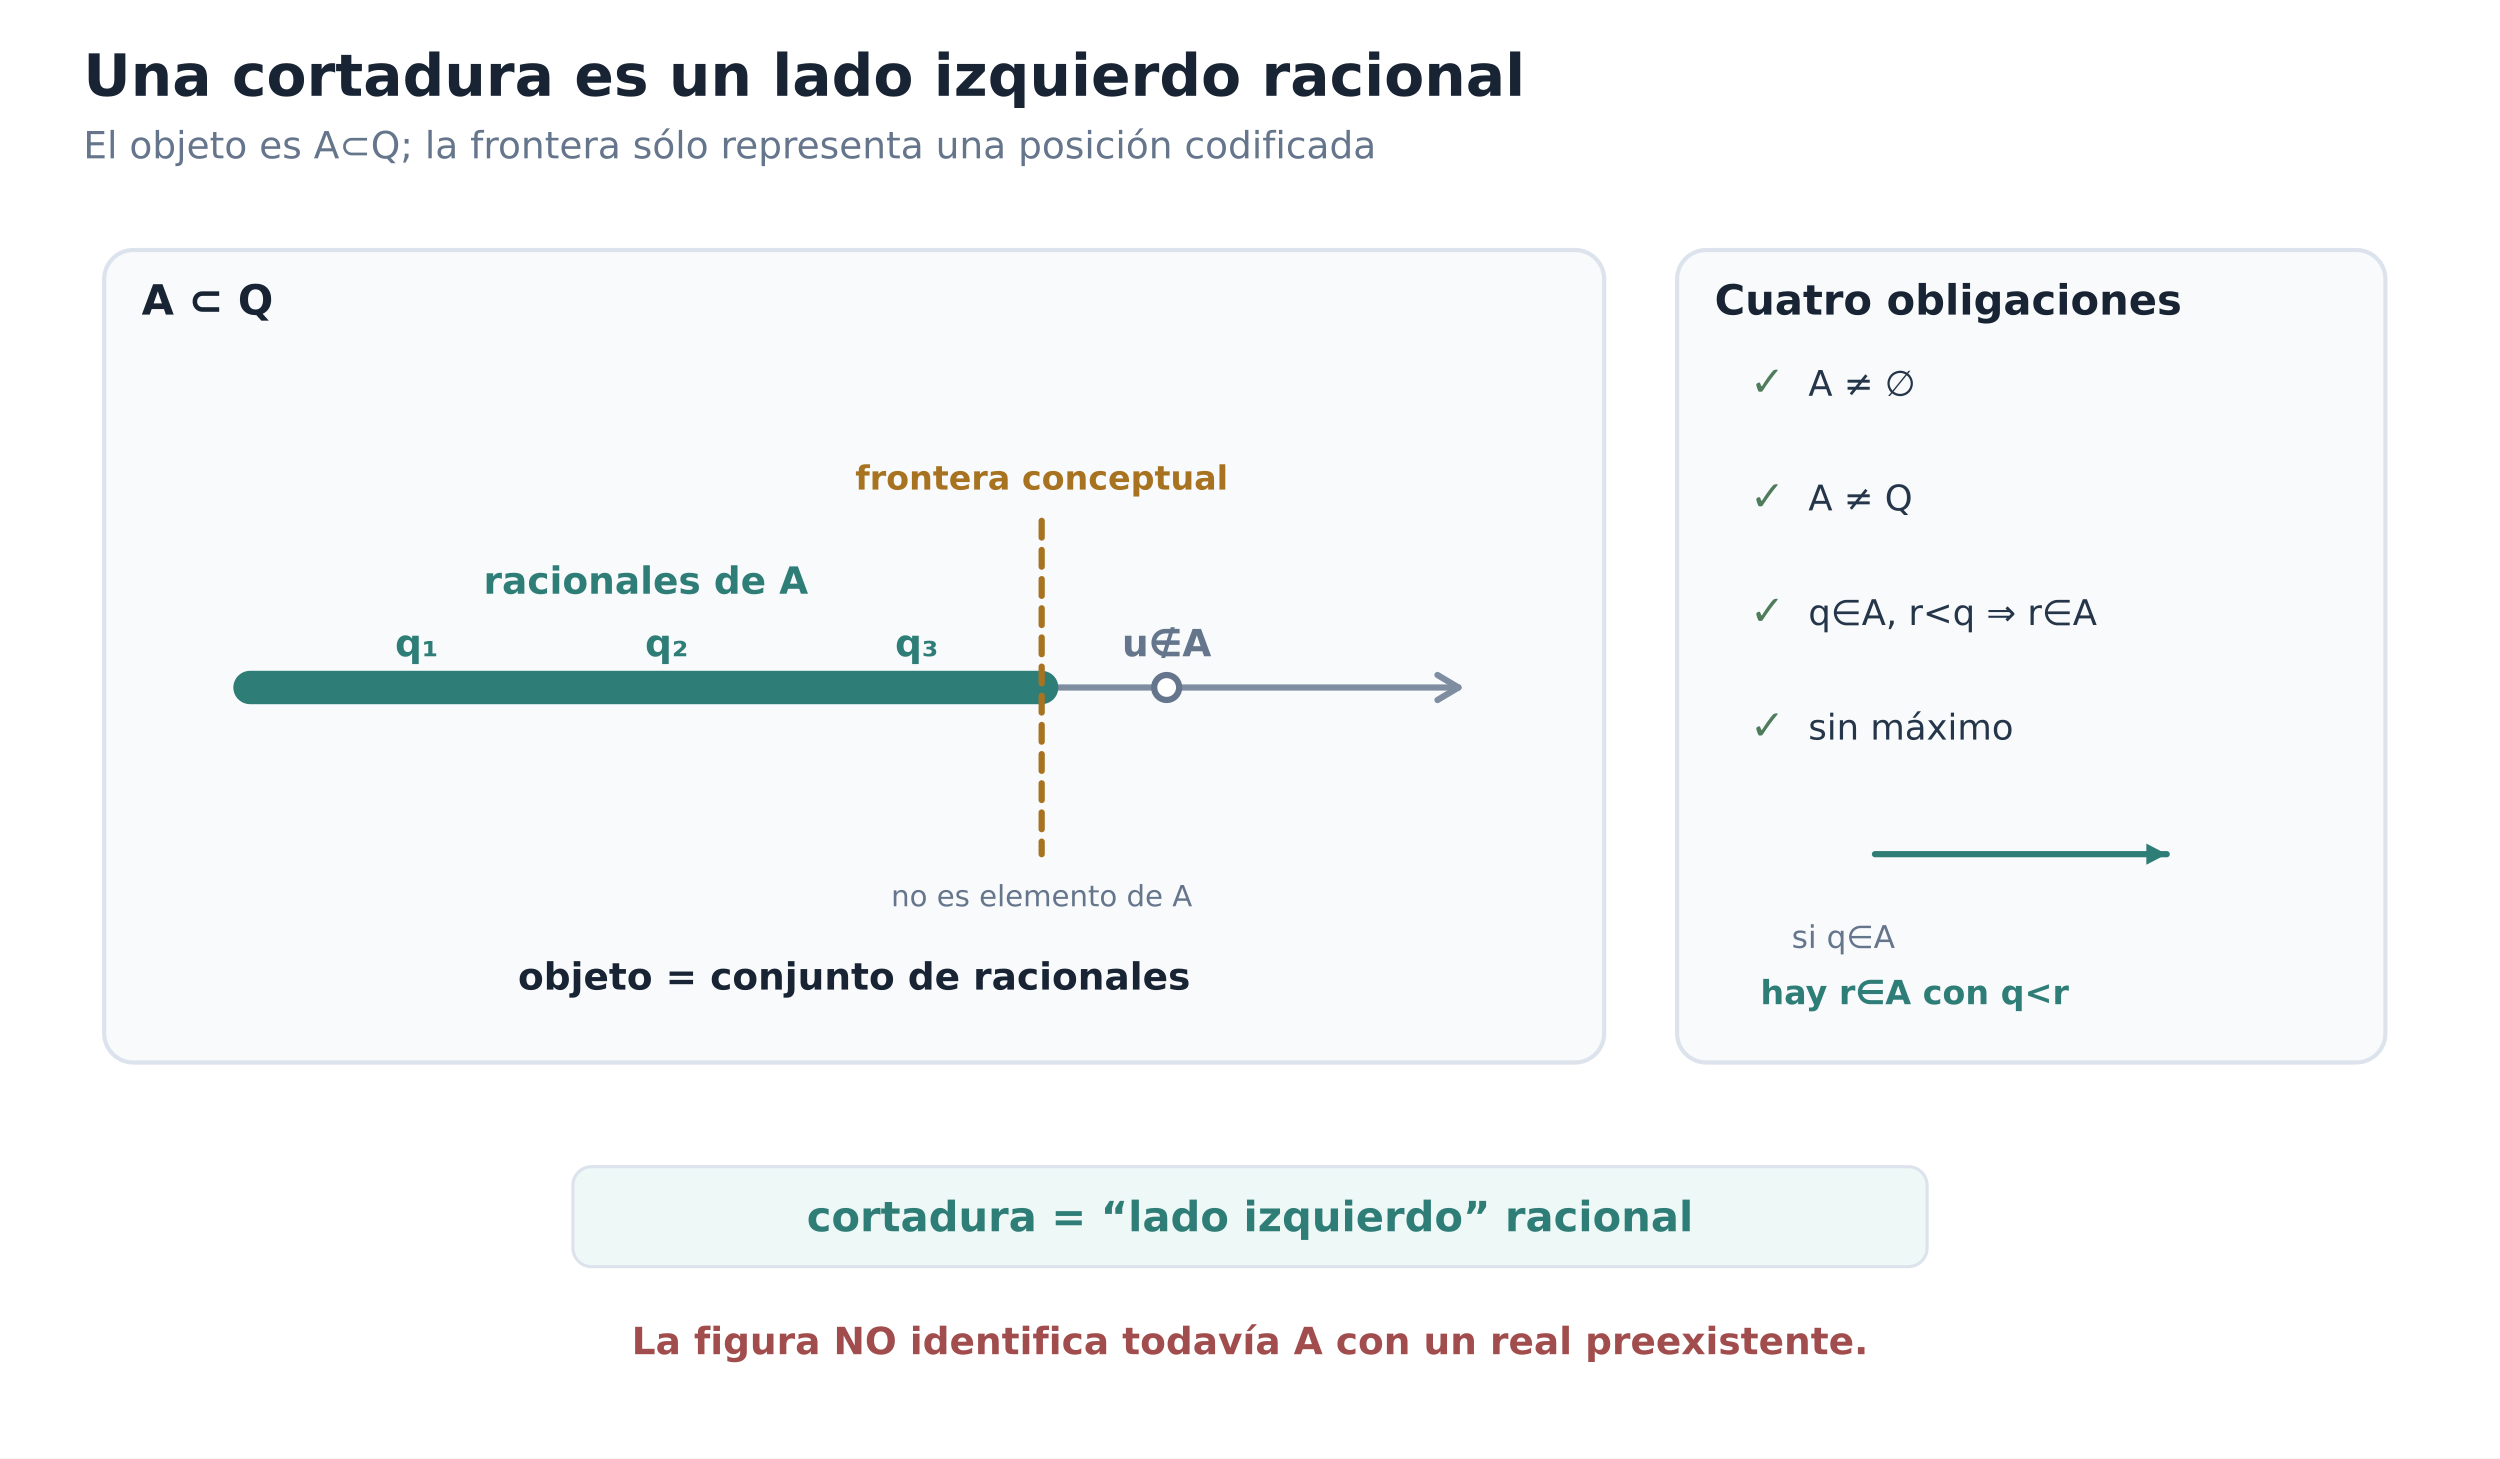
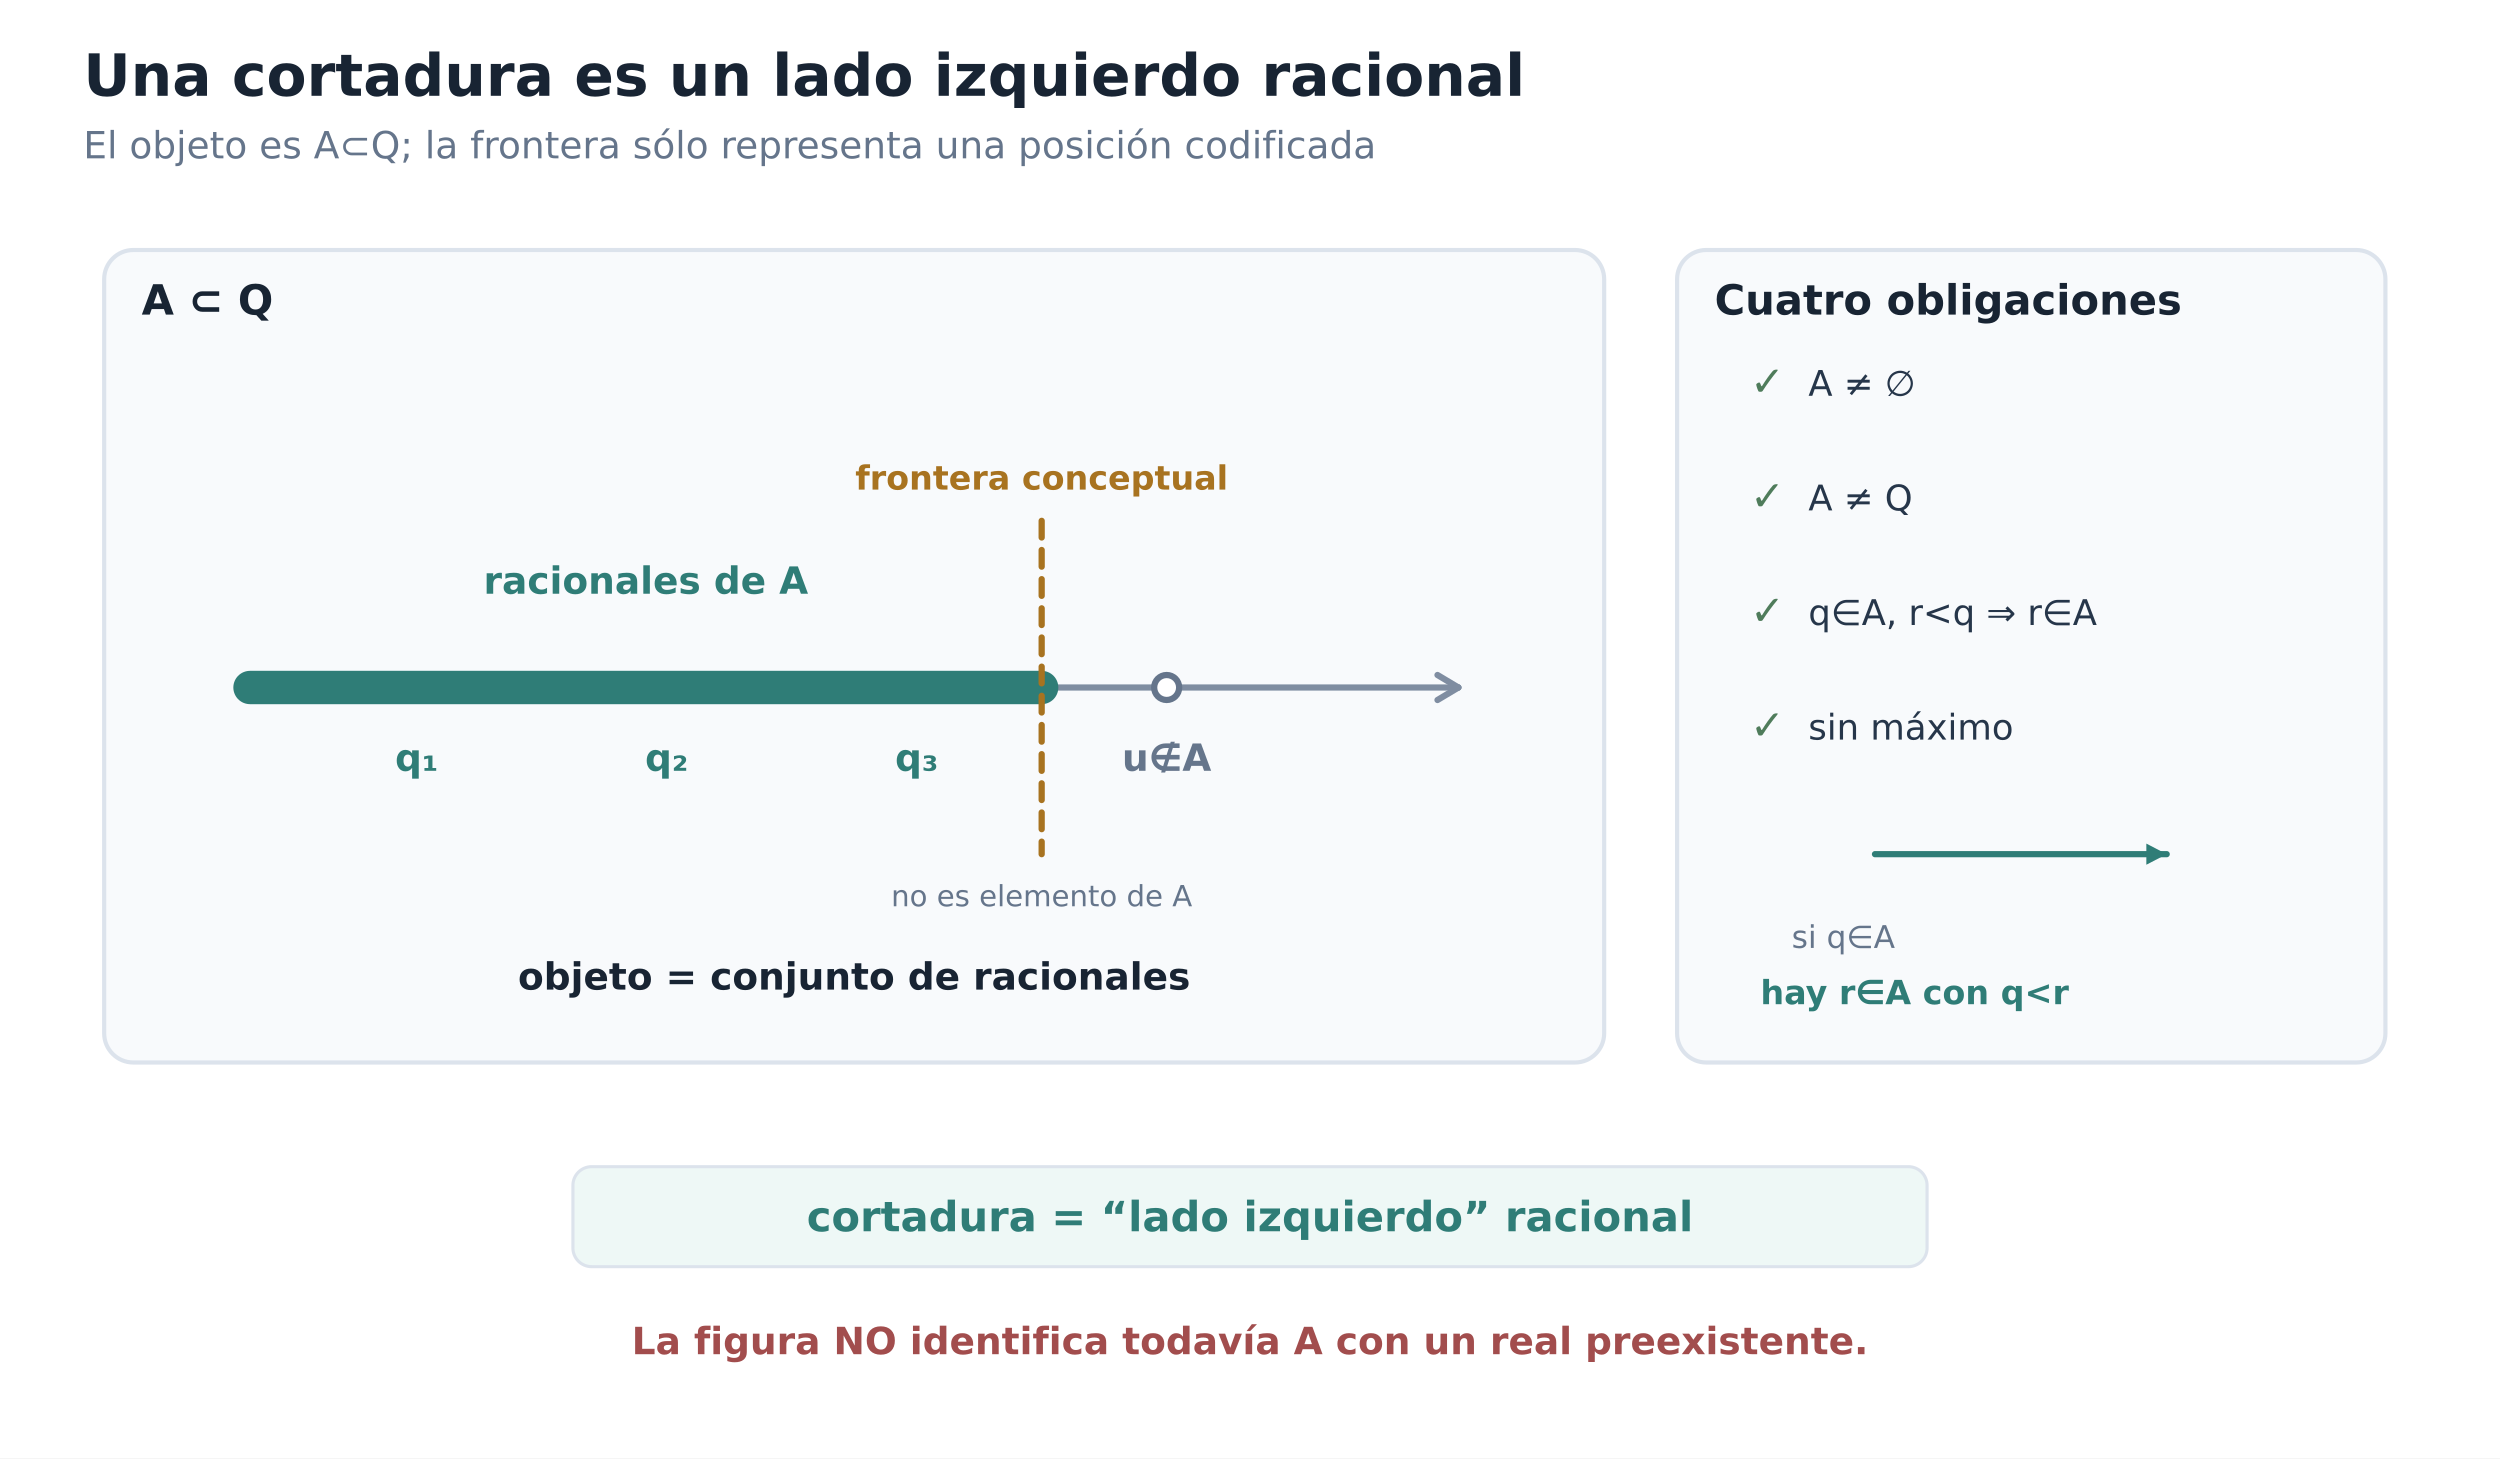
<svg xmlns="http://www.w3.org/2000/svg" baseProfile="full" height="700" id="C00-F04" role="img" version="1.1" viewBox="0 0 1200 700" width="1200">
  <defs />
  <rect fill="#ffffff" height="700" width="1200" x="0" y="0" />
  <text fill="#182433" font-family="DejaVu Sans, Arial, sans-serif" font-size="28" font-weight="bold" text-anchor="start" x="40" y="46">Una cortadura es un lado izquierdo racional</text>
  <text fill="#65758b" font-family="DejaVu Sans, Arial, sans-serif" font-size="18" font-weight="normal" text-anchor="start" x="40" y="76">El objeto es A⊂Q; la frontera sólo representa una posición codificada</text>
  <rect fill="#f8fafc" height="390" rx="14" ry="14" stroke="#dce3ec" stroke-width="2" width="720" x="50" y="120" />
  <text fill="#182433" font-family="DejaVu Sans, Arial, sans-serif" font-size="20" font-weight="bold" text-anchor="start" x="68" y="151">A ⊂ Q</text>
  <line stroke="#7f8da1" stroke-linecap="round" stroke-width="3" x1="120" x2="700" y1="330" y2="330" />
  <line stroke="#7f8da1" stroke-linecap="round" stroke-width="3" x1="690" x2="700" y1="324" y2="330" />
  <line stroke="#7f8da1" stroke-linecap="round" stroke-width="3" x1="690" x2="700" y1="336" y2="330" />
  <line stroke="#2f7d77" stroke-linecap="round" stroke-width="16" x1="120" x2="500" y1="330" y2="330" />
  <line stroke="#a87320" stroke-dasharray="8 6" stroke-linecap="round" stroke-width="3" x1="500" x2="500" y1="250" y2="410" />
  <text fill="#2f7d77" font-family="DejaVu Sans, Arial, sans-serif" font-size="18" font-weight="bold" text-anchor="middle" x="310" y="285">racionales de A</text>
  <text fill="#a87320" font-family="DejaVu Sans, Arial, sans-serif" font-size="16" font-weight="bold" text-anchor="middle" x="500" y="235">frontera conceptual</text>
  <text fill="#65758b" font-family="DejaVu Sans, Arial, sans-serif" font-size="14" font-weight="normal" text-anchor="middle" x="500" y="435">no es elemento de A</text>
  <circle cx="200" cy="330" fill="#2f7d77" r="6" stroke="#2f7d77" stroke-width="1" />
-   <text fill="#2f7d77" font-family="DejaVu Sans, Arial, sans-serif" font-size="18" font-weight="bold" text-anchor="middle" x="200" y="315">q₁</text>
+   <text fill="#2f7d77" font-family="DejaVu Sans, Arial, sans-serif" font-size="18" font-weight="bold" text-anchor="middle" x="200" y="370">q₁</text>
  <circle cx="320" cy="330" fill="#2f7d77" r="6" stroke="#2f7d77" stroke-width="1" />
-   <text fill="#2f7d77" font-family="DejaVu Sans, Arial, sans-serif" font-size="18" font-weight="bold" text-anchor="middle" x="320" y="315">q₂</text>
+   <text fill="#2f7d77" font-family="DejaVu Sans, Arial, sans-serif" font-size="18" font-weight="bold" text-anchor="middle" x="320" y="370">q₂</text>
  <circle cx="440" cy="330" fill="#2f7d77" r="6" stroke="#2f7d77" stroke-width="1" />
-   <text fill="#2f7d77" font-family="DejaVu Sans, Arial, sans-serif" font-size="18" font-weight="bold" text-anchor="middle" x="440" y="315">q₃</text>
+   <text fill="#2f7d77" font-family="DejaVu Sans, Arial, sans-serif" font-size="18" font-weight="bold" text-anchor="middle" x="440" y="370">q₃</text>
  <circle cx="560" cy="330" fill="#ffffff" r="6" stroke="#65758b" stroke-width="3" />
-   <text fill="#65758b" font-family="DejaVu Sans, Arial, sans-serif" font-size="18" font-weight="bold" text-anchor="middle" x="560" y="315">u∉A</text>
+   <text fill="#65758b" font-family="DejaVu Sans, Arial, sans-serif" font-size="18" font-weight="bold" text-anchor="middle" x="560" y="370">u∉A</text>
  <text fill="#182433" font-family="DejaVu Sans, Arial, sans-serif" font-size="18" font-weight="bold" text-anchor="middle" x="410" y="475">objeto = conjunto de racionales</text>
  <rect fill="#f8fafc" height="390" rx="14" ry="14" stroke="#dce3ec" stroke-width="2" width="340" x="805" y="120" />
  <text fill="#182433" font-family="DejaVu Sans, Arial, sans-serif" font-size="20" font-weight="bold" text-anchor="start" x="823" y="151">Cuatro obligaciones</text>
  <text fill="#4f7c5b" font-family="DejaVu Sans, Arial, sans-serif" font-size="20" font-weight="bold" text-anchor="start" x="840" y="190">✓</text>
  <text fill="#26364a" font-family="DejaVu Sans, Arial, sans-serif" font-size="17" font-weight="normal" text-anchor="start" x="868" y="190">A ≠ ∅</text>
  <text fill="#4f7c5b" font-family="DejaVu Sans, Arial, sans-serif" font-size="20" font-weight="bold" text-anchor="start" x="840" y="245">✓</text>
  <text fill="#26364a" font-family="DejaVu Sans, Arial, sans-serif" font-size="17" font-weight="normal" text-anchor="start" x="868" y="245">A ≠ Q</text>
  <text fill="#4f7c5b" font-family="DejaVu Sans, Arial, sans-serif" font-size="20" font-weight="bold" text-anchor="start" x="840" y="300">✓</text>
  <text fill="#26364a" font-family="DejaVu Sans, Arial, sans-serif" font-size="17" font-weight="normal" text-anchor="start" x="868" y="300">q∈A, r&lt;q ⇒ r∈A</text>
  <text fill="#4f7c5b" font-family="DejaVu Sans, Arial, sans-serif" font-size="20" font-weight="bold" text-anchor="start" x="840" y="355">✓</text>
  <text fill="#26364a" font-family="DejaVu Sans, Arial, sans-serif" font-size="17" font-weight="normal" text-anchor="start" x="868" y="355">sin máximo</text>
  <line stroke="#2f7d77" stroke-linecap="round" stroke-width="3" x1="900" x2="1040" y1="410" y2="410" />
  <polygon fill="#2f7d77" points="1040,410 1030.243,415.08 1030.243,404.92" />
  <text fill="#65758b" font-family="DejaVu Sans, Arial, sans-serif" font-size="15" font-weight="normal" text-anchor="start" x="860" y="455">si q∈A</text>
  <text fill="#2f7d77" font-family="DejaVu Sans, Arial, sans-serif" font-size="16" font-weight="bold" text-anchor="start" x="845" y="482">hay r∈A con q&lt;r</text>
  <rect fill="#eef8f6" height="48" rx="9" ry="9" stroke="#dce3ec" stroke-width="1.5" width="650" x="275" y="560" />
  <text fill="#2f7d77" font-family="DejaVu Sans, Arial, sans-serif" font-size="20" font-weight="bold" text-anchor="middle" x="600.0" y="591">cortadura = “lado izquierdo” racional</text>
  <text fill="#a24d4d" font-family="DejaVu Sans, Arial, sans-serif" font-size="18" font-weight="bold" text-anchor="middle" x="600" y="650">La figura NO identifica todavía A con un real preexistente.</text>
</svg>
